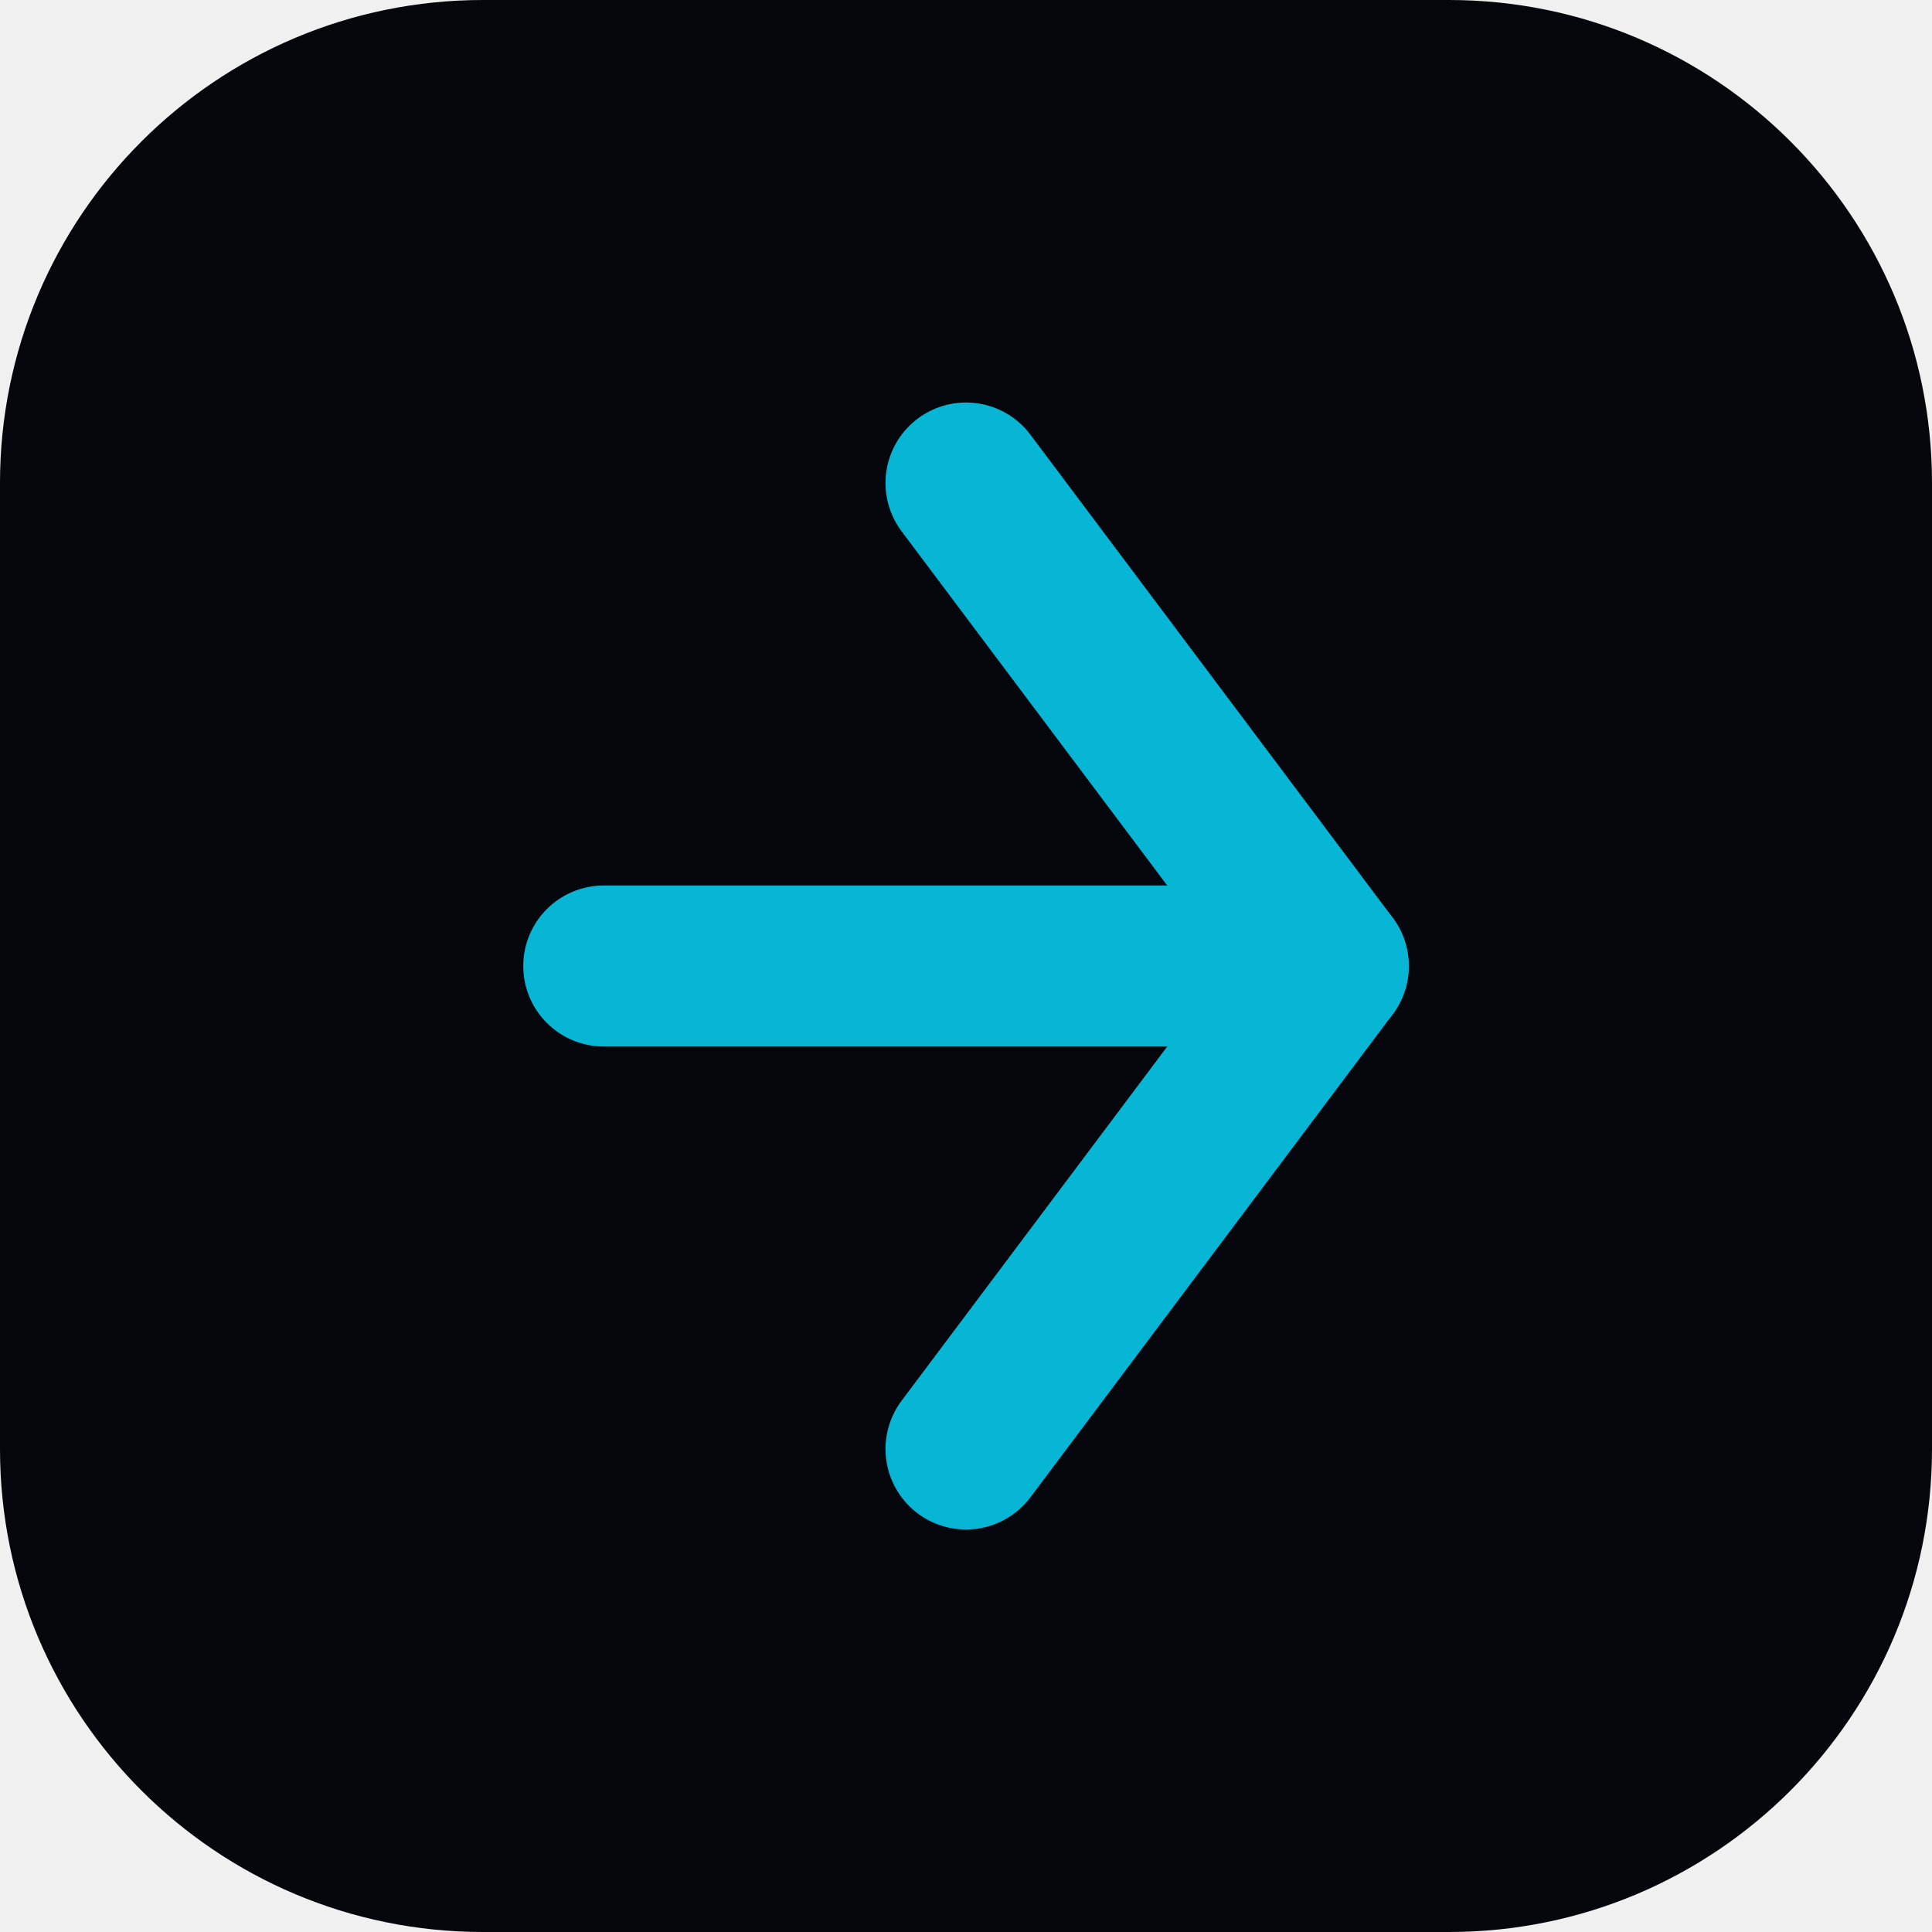
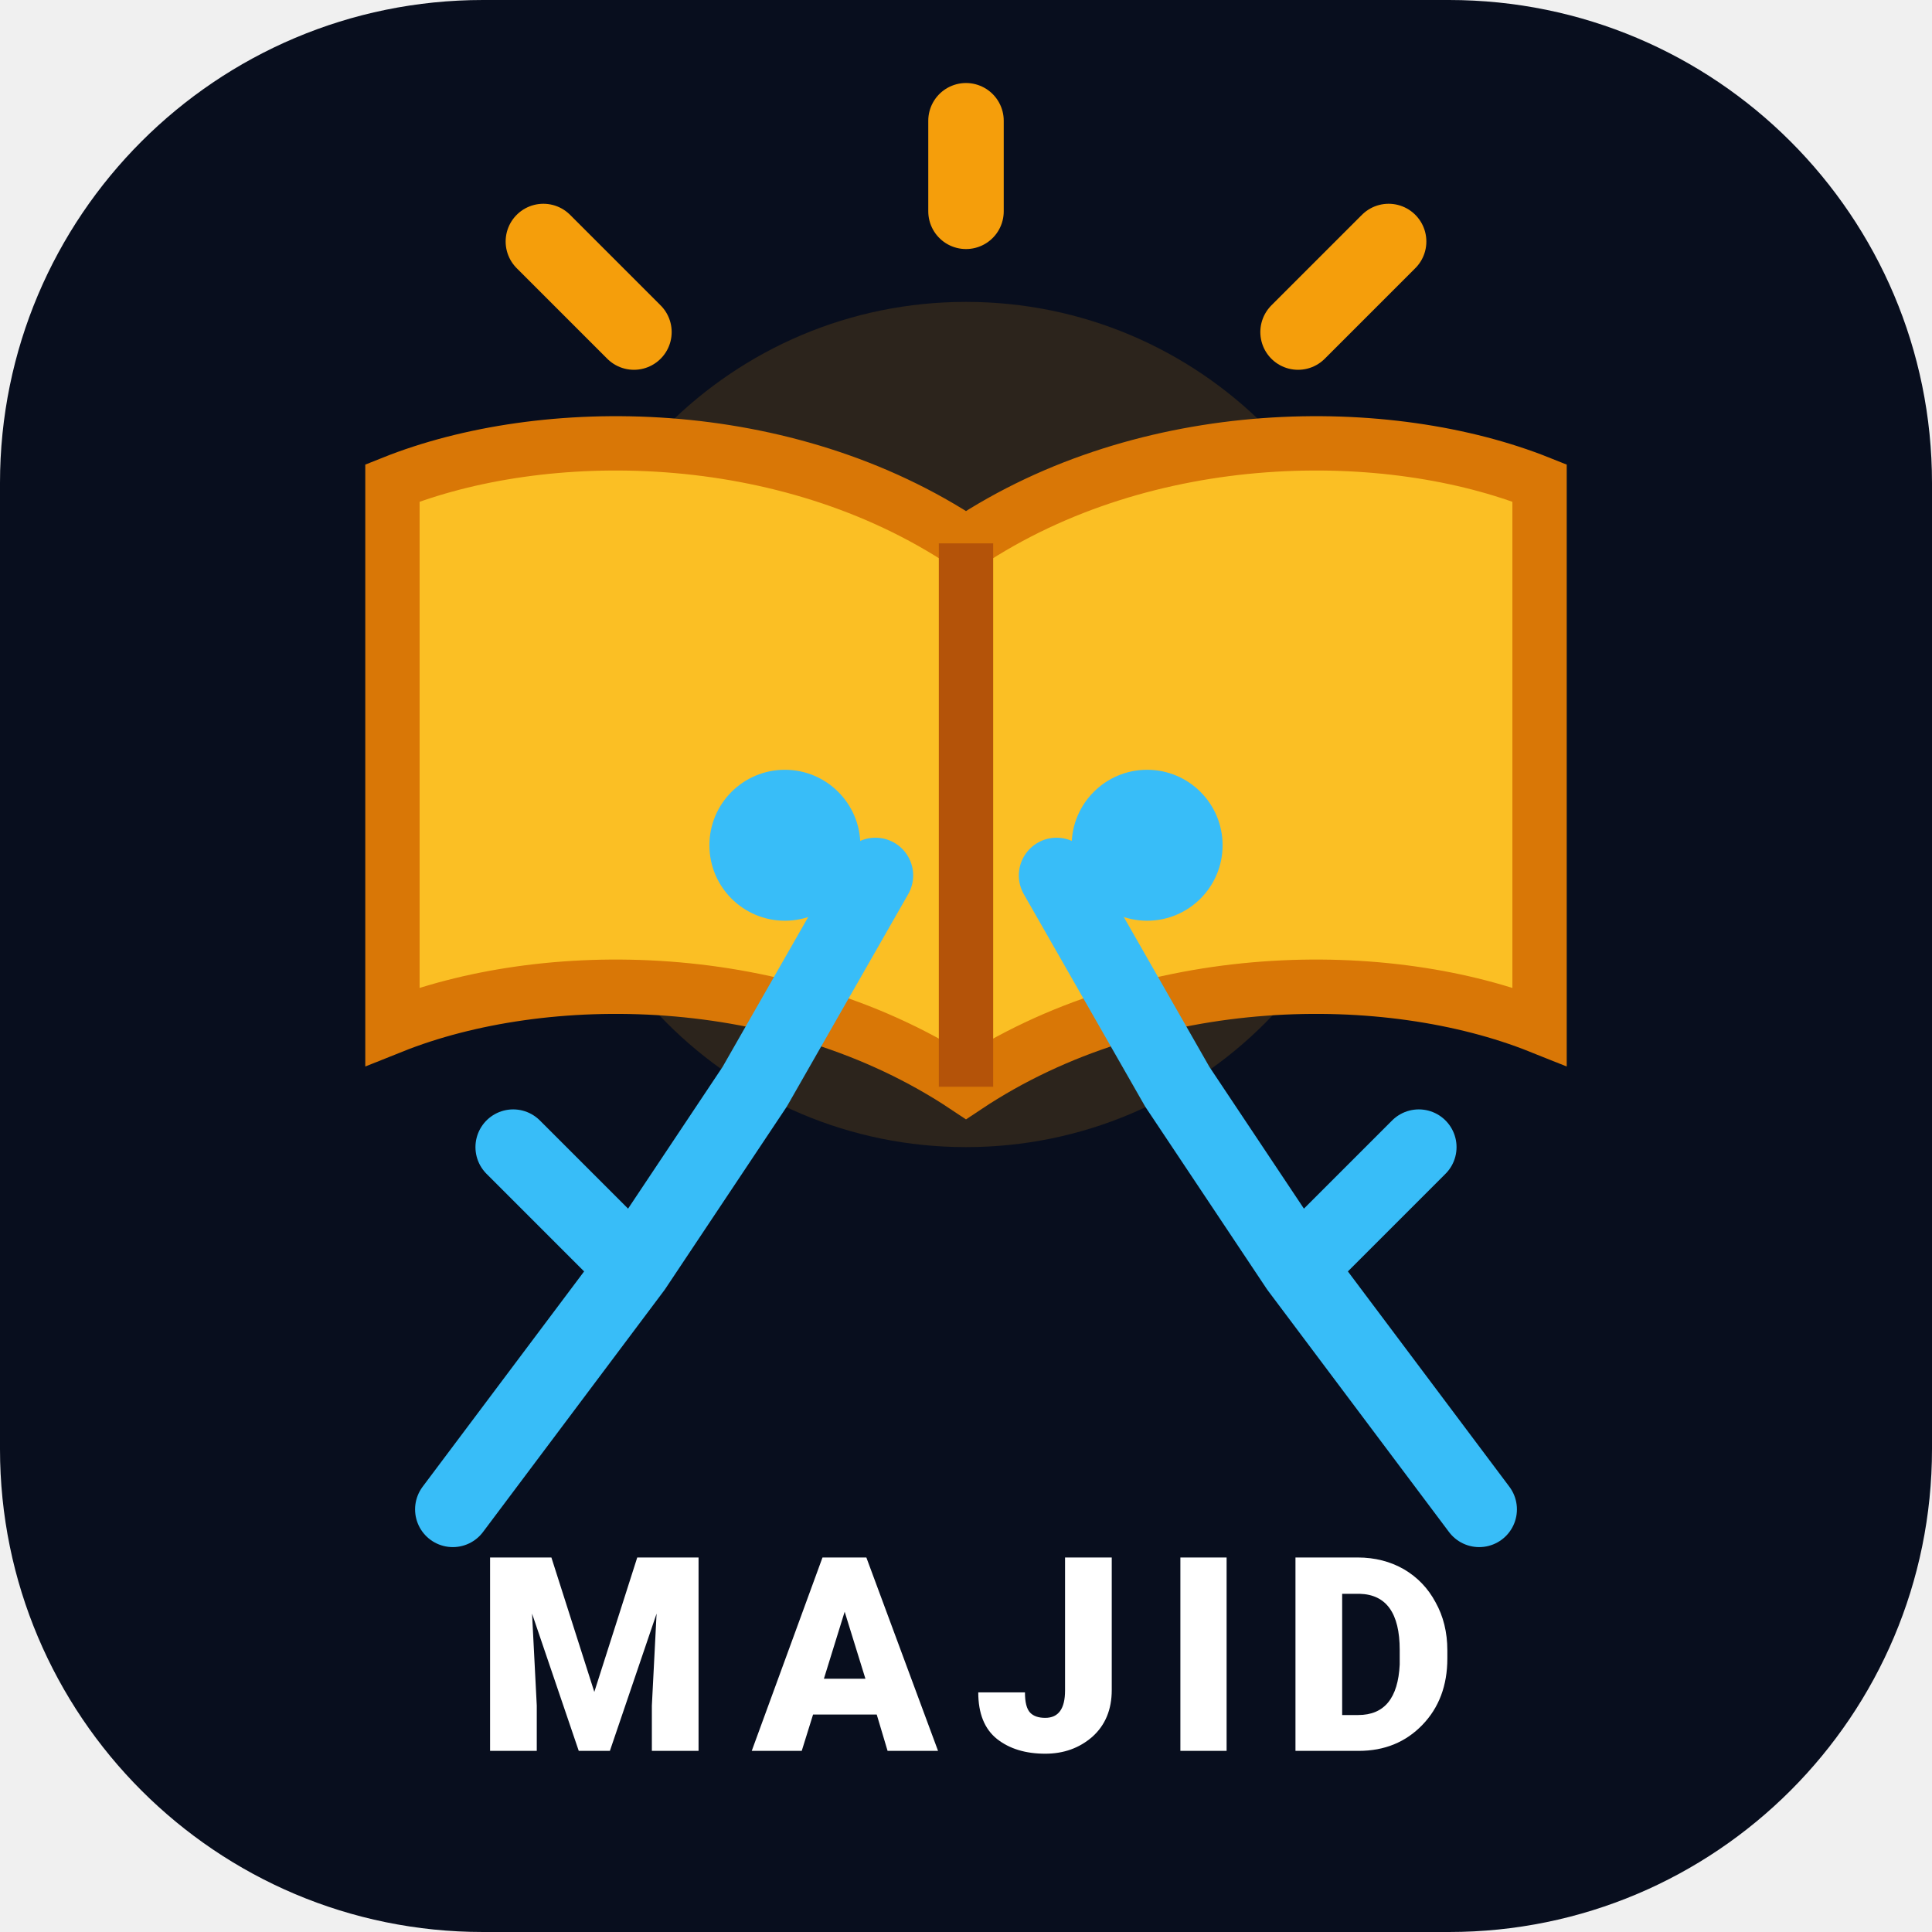
- <svg xmlns="http://www.w3.org/2000/svg" viewBox="0 0 192 192" fill="none">
-   <rect width="192" height="192" rx="48" fill="#05070d" />
-   <path d="M96 48L132 96L96 144" stroke="#06b6d4" stroke-width="16" stroke-linecap="round" stroke-linejoin="round" />
-   <path d="M60 96H132" stroke="#06b6d4" stroke-width="16" stroke-linecap="round" />
+ <svg xmlns="http://www.w3.org/2000/svg" viewBox="0 0 64 64" fill="none">
+   <rect width="64" height="64" rx="16" fill="#080e1e" />
+   <circle cx="32" cy="24" r="14" fill="#f59e0b" opacity="0.15" />
+   <path d="M32 7L32 4M21 11L18 8M43 11L46 8" stroke="#f59e0b" stroke-width="2.5" stroke-linecap="round" />
+   <path d="M32 18C26 14 18 14 13 16V34C18 32 26 32 32 36C38 32 46 32 51 34V16C46 14 38 14 32 18Z" fill="#fbbf24" stroke="#d97706" stroke-width="1.8" />
+   <path d="M32 18V36" stroke="#b45309" stroke-width="1.8" />
+   <path d="M15 50L21 42L25 36M21 42L17 38M25 36L29 29" stroke="#38bdf8" stroke-width="2.5" stroke-linecap="round" stroke-linejoin="round" />
+   <circle cx="26" cy="28" r="2.5" fill="#38bdf8" />
+   <path d="M49 50L43 42L39 36M43 42L47 38M39 36L35 29" stroke="#38bdf8" stroke-width="2.5" stroke-linecap="round" stroke-linejoin="round" />
+   <circle cx="38" cy="28" r="2.5" fill="#38bdf8" />
+   <text x="32" y="58" text-anchor="middle" font-family="-apple-system, BlinkMacSystemFont, 'Segoe UI', Roboto, sans-serif" font-size="9" font-weight="900" fill="#ffffff" letter-spacing="1.2">MAJID</text>
</svg>
